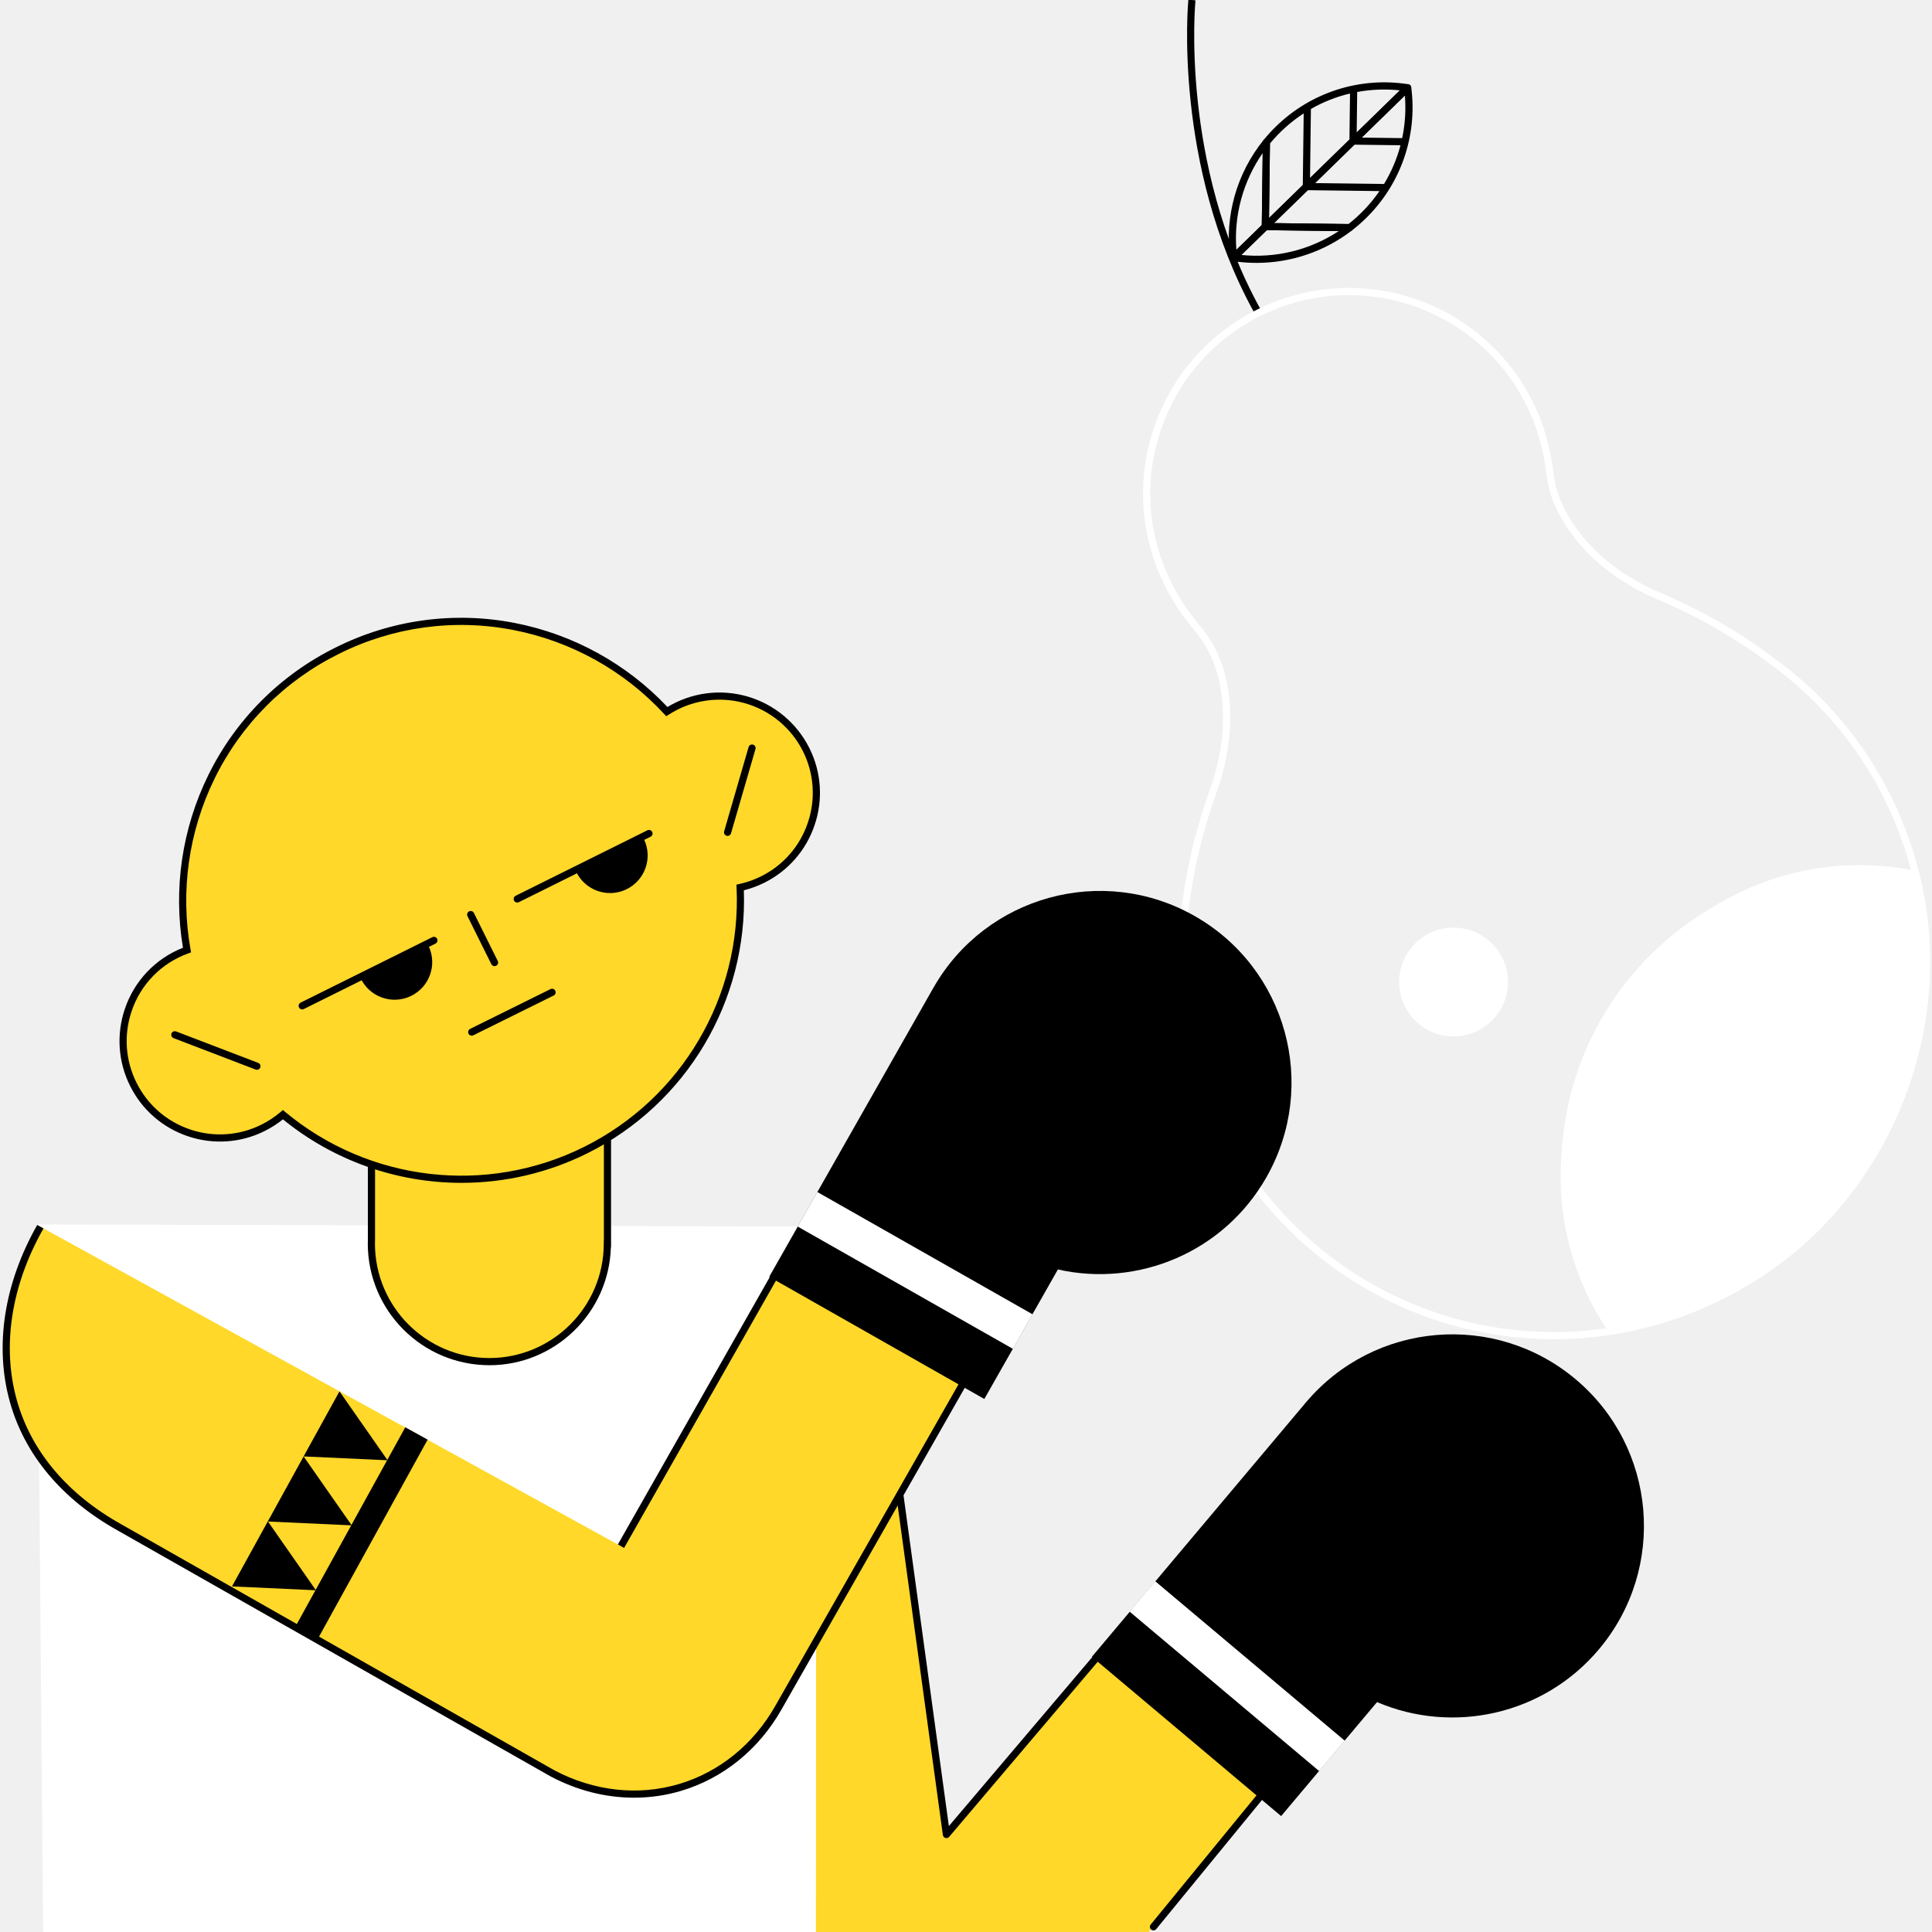
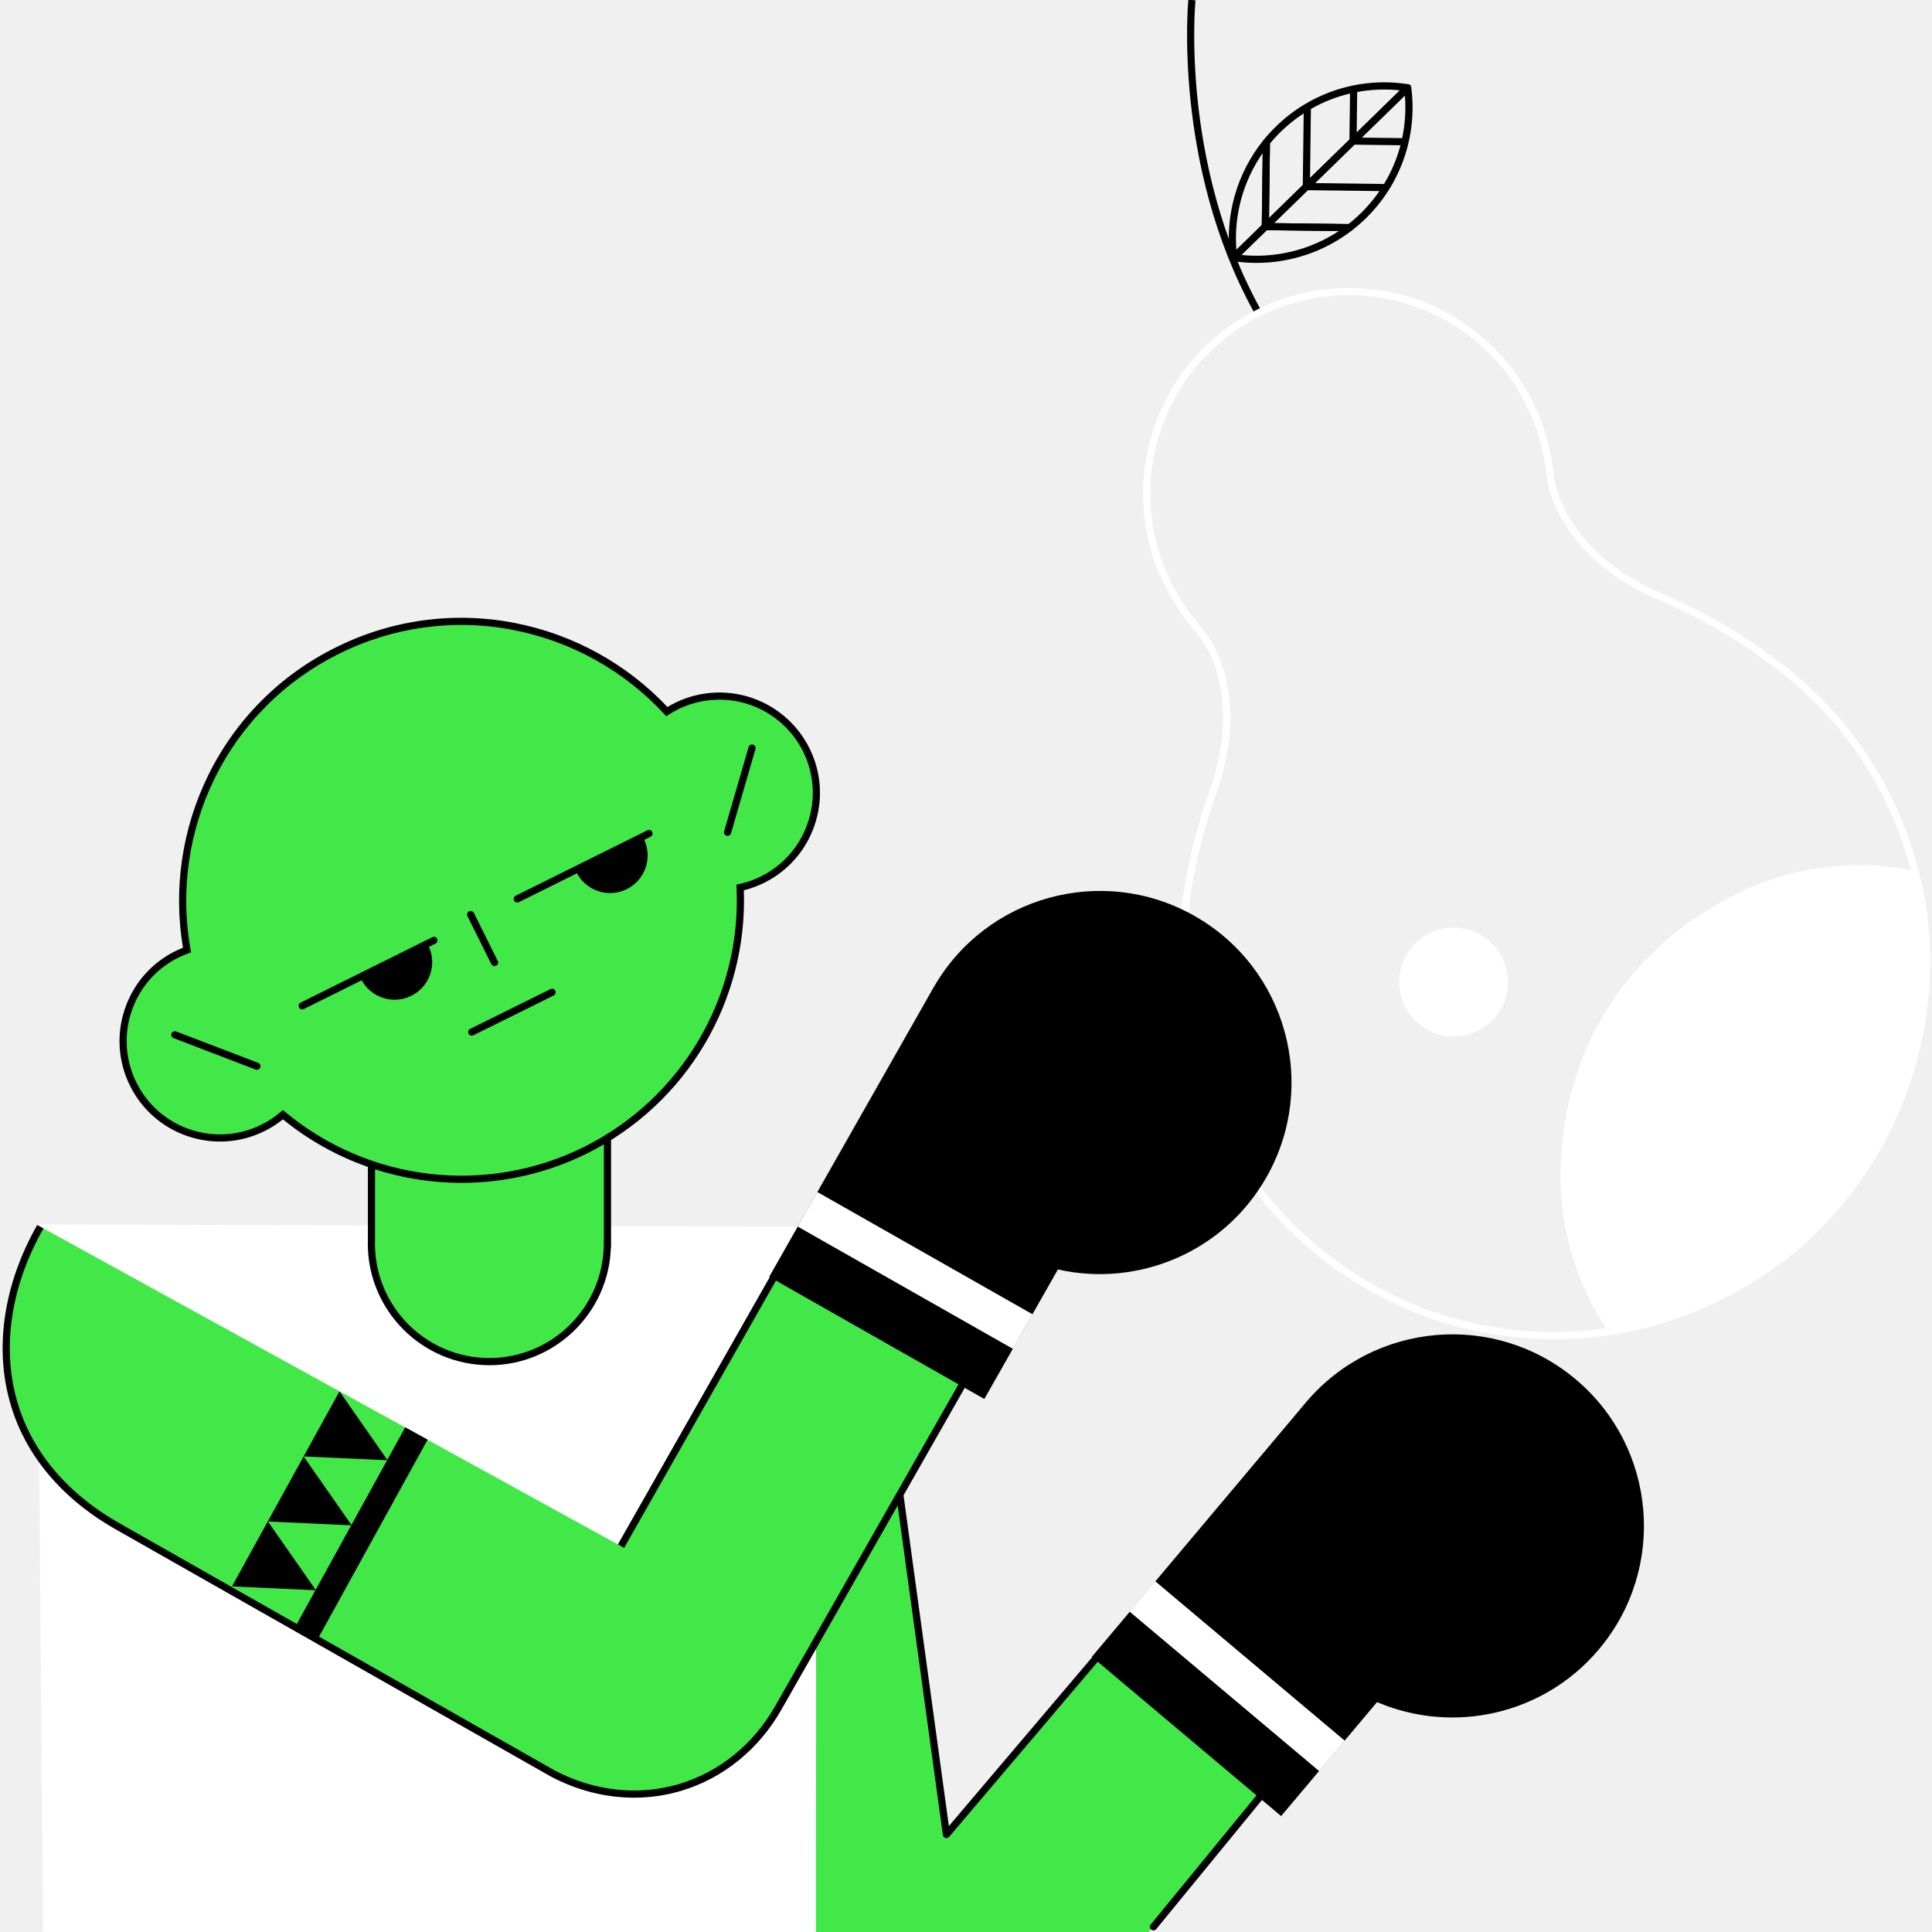
<svg xmlns="http://www.w3.org/2000/svg" xmlns:xlink="http://www.w3.org/1999/xlink" viewBox="0 0 1080 1080" xml:space="preserve">
-   <path fill="#FFD829" d="M642.12 1080 868.2 804.28c-53.34-40.88-129.7-30.77-170.58 22.56l-169.05 199.22-31.97-233.2-115.9 69.58V1080" />
+   <path fill="#41E847" d="M642.12 1080 868.2 804.28c-53.34-40.88-129.7-30.77-170.58 22.56l-169.05 199.22-31.97-233.2-115.9 69.58V1080" />
  <path d="M644.8 1079.1a2 2 0 0 1-1.55-3.27l222.56-271.76c-52.3-38.68-126.4-28.39-166.13 23.44l-169.1 199.3a2 2 0 0 1-3.51-1.03l-31.98-233.2a2 2 0 1 1 3.97-.54l31.36 228.76L696.57 825c41.42-54.05 119.2-64.34 173.32-22.86a2 2 0 0 1 .33 2.86l-223.87 273.37a2 2 0 0 1-1.55.73z" />
  <path d="M880.83 771.05c-45.15-37.98-112.48-32.28-150.61 12.68h-.01l-.27.32-119.58 142.12 105.8 89.03 53.62-63.72c42.2 18.07 92.95 7.42 124.05-29.53 38.08-45.26 32.26-112.82-13-150.9z" />
  <path fill="#FFF" d="m631.46 900.91 14.3-17 105.97 89.15-14.3 17zM24.1 1080h432.01l.24-394.33-435.61-1.21" />
-   <path fill="#FFD829" d="M207.65 693.1V559.07h131.93V695.3h-.06a65.96 65.96 0 0 1-131.92-.1c0-.7.03-1.39.05-2.09z" />
+   <path fill="#41E847" d="M207.65 693.1V559.07h131.93V695.3h-.06a65.96 65.96 0 0 1-131.92-.1c0-.7.03-1.39.05-2.09z" />
  <path d="M273.56 763.16a68.04 68.04 0 0 1-67.96-67.96c0-.56.02-1.11.04-1.67l.01-.46v-136h135.93V697.3h-.1c-1.1 36.5-31.17 65.87-67.92 65.87zm-63.9-202.09-.01 132.1-.02.5-.03 1.53a64.03 64.03 0 0 0 63.96 63.96 64.05 64.05 0 0 0 63.96-63.87v-2h.06V561.07H209.65z" />
  <defs>
    <path id="a" d="M98.88 533.5a54.72 54.72 0 0 1 5.65-2.41c-12.07-66.55 20.45-135.76 84.07-167.38 63.6-31.6 138.42-15.74 184.17 34.08a54.14 54.14 0 1 1 40.97 98.32c2.75 59.83-29.3 118.47-86.38 146.83-57.08 28.37-123.17 18.5-169.2-19.82a54.13 54.13 0 1 1-59.28-89.62z" />
  </defs>
  <defs>
    <path id="b" d="M258.02 661.22a158.02 158.02 0 0 1-99.86-35.5 56.33 56.33 0 0 1-10.21 6.53 55.76 55.76 0 0 1-42.86 2.94 55.76 55.76 0 0 1-32.39-28.23 55.76 55.76 0 0 1-2.94-42.86 55.76 55.76 0 0 1 32.52-34.3 159.14 159.14 0 0 1 14.11-96.39 156.45 156.45 0 0 1 71.32-71.49 156.43 156.43 0 0 1 100.05-13.67 159.12 159.12 0 0 1 85.35 46.97 56.2 56.2 0 0 1 79.36 23.02 55.76 55.76 0 0 1 2.94 42.86 55.76 55.76 0 0 1-28.23 32.39 56.36 56.36 0 0 1-11.37 4.19 158.05 158.05 0 0 1-87.56 147.06 157.7 157.7 0 0 1-70.23 16.48zm-99.88-40.71 1.3 1.08a154.05 154.05 0 0 0 167.03 19.56 154.05 154.05 0 0 0 85.28-144.95l-.08-1.68 1.64-.36a52.49 52.49 0 0 0 12.1-4.26 51.8 51.8 0 0 0 26.2-30.08 51.8 51.8 0 0 0-2.72-39.8 52.2 52.2 0 0 0-75.03-20.55l-1.42.91-1.14-1.24a155.05 155.05 0 0 0-84.3-46.96 152.5 152.5 0 0 0-97.52 13.32 152.49 152.49 0 0 0-69.5 69.68 155.06 155.06 0 0 0-13.48 95.55l.3 1.66-1.59.58a51.8 51.8 0 0 0-31.67 32.4c-4.43 13.2-3.46 27.34 2.74 39.81s16.88 21.78 30.08 26.22a51.79 51.79 0 0 0 39.8-2.73 52.3 52.3 0 0 0 10.7-7.07l1.28-1.1z" />
  </defs>
-   <use xlink:href="#a" overflow="visible" fill="#FFD829" />
+   <use xlink:href="#a" overflow="visible" fill="#41E847" />
  <use xlink:href="#b" overflow="visible" />
  <path fill="#DDF6C5" d="m420.39 418.19-13.67 47.09" />
  <path d="M406.72 467.28a2 2 0 0 1-1.92-2.56l13.67-47.1a2 2 0 0 1 3.84 1.12l-13.67 47.1a2 2 0 0 1-1.92 1.44z" />
  <path fill="#DDF6C5" d="m97.83 578.48 45.79 17.55" />
  <path d="M143.62 598.03c-.24 0-.48-.05-.71-.14l-45.8-17.54a2 2 0 1 1 1.43-3.73l45.8 17.54a2 2 0 0 1-.72 3.87zm25.3-33.76a2 2 0 0 1-.89-3.79l73.58-36.56a2 2 0 1 1 1.78 3.58l-73.58 36.56c-.28.15-.59.21-.89.21zm120.23-59.74a2 2 0 0 1-.9-3.8l73.59-36.56a2 2 0 1 1 1.78 3.58l-73.58 36.57c-.29.14-.6.2-.9.2z" />
  <path fill="#DDF6C5" d="m263.12 511.25 13.33 26.82" />
  <path d="M276.45 540.07a2 2 0 0 1-1.79-1.1l-13.33-26.83a2 2 0 0 1 3.59-1.78l13.32 26.82a2 2 0 0 1-1.79 2.9zm32.16 14.64-44.91 22.23m0 2a2 2 0 0 1-.88-3.8l44.9-22.22a2 2 0 0 1 1.77 3.59l-44.9 22.22a2 2 0 0 1-.88.2zm-24.13-50.14a21.02 21.02 0 0 1-37.96 18.07M360 469.17a21.02 21.02 0 0 1-37.96 18.07M754.5 129.25h-.03l-47.16-.6a2 2 0 0 1-1.37-3.42l49-47.8 30.57-29.81a2 2 0 0 1 3.38 1.18 86.46 86.46 0 0 1-25.57 73.43 88.42 88.42 0 0 1-7.6 6.6 2 2 0 0 1-1.22.42zm-42.31-4.53 41.63.52a83.76 83.76 0 0 0 17.3-18.42l-40.06-.5-18.87 18.4zm22.92-22.36 38.57.49a81.88 81.88 0 0 0 9.2-21.65l-25.74-.33-22.03 21.5zm26.08-25.43 22.64.28a83.43 83.43 0 0 0 1.51-23.84L761.2 76.93z" />
  <path d="M689.57 145.99a2 2 0 0 1-1.99-1.75 87.44 87.44 0 0 1 18.8-66 2 2 0 0 1 3.54 1.28l-.59 47.16a2 2 0 0 1-.6 1.4l-17.77 17.34a2 2 0 0 1-1.4.57zm16.28-60.43a83.55 83.55 0 0 0-14.71 54.1l14.2-13.86.5-40.23z" />
  <path d="M707.34 128.66a2 2 0 0 1-2-2.03l.59-47.16a2 2 0 0 1 .45-1.24 88.5 88.5 0 0 1 6.78-7.42 86.45 86.45 0 0 1 74.05-23.73 2 2 0 0 1 1.1 3.4L757.73 80.3l-49 47.8a2 2 0 0 1-1.4.57zm2.58-48.44-.52 41.63 18.87-18.4.5-40.06a84.33 84.33 0 0 0-18.85 16.83zm22.88-19.3-.48 38.58 22.03-21.49.32-25.74a81.85 81.85 0 0 0-21.87 8.65zm25.88-9.5-.28 22.64 24.15-23.55a83.38 83.38 0 0 0-23.87.91z" />
  <path d="M702.39 146.96c-4.38 0-8.76-.33-13.12-1a2 2 0 0 1-1.1-3.4l17.77-17.33c.38-.38.88-.58 1.42-.57l47.16.59a2 2 0 0 1 1.2 3.58 87.38 87.38 0 0 1-53.33 18.13zm-8.46-4.43a83.54 83.54 0 0 0 54.45-13.36l-40.24-.5-14.21 13.86z" />
  <path d="M700.95 174.46C655.5 91.91 664.22.71 664.3-.2l3.98.4c-.1.9-8.67 90.9 36.16 172.33l-3.5 1.93z" />
  <g fill="#FFF">
    <path d="M868.58 748.63a210.24 210.24 0 0 1-192.44-126.05 211.32 211.32 0 0 1-15.7-55.57 209.19 209.19 0 0 1-.8-50.42c2.12-24.83 7.72-50.1 16.66-75.06a125.2 125.2 0 0 0 6.67-28.07c2.46-21.85-1.64-42.17-11.25-55.75-1.68-2.37-3.55-4.7-5.36-6.95a143.8 143.8 0 0 1-5.31-6.88 121 121 0 0 1-12.38-21.87 114.18 114.18 0 0 1-1.71-87.95 114.17 114.17 0 0 1 60.98-63.4 114.7 114.7 0 0 1 151.35 59.26c4.6 10.55 7.67 22.32 9.37 36a52.5 52.5 0 0 0 4.5 15.57c6.02 13.31 16.15 25.51 29.28 35.3a125.27 125.27 0 0 0 25.77 14.6c23.42 9.97 45 22.41 64.12 36.97a208.48 208.48 0 0 1 46.28 46.26l.24.35c.83 1.14 1.65 2.27 2.45 3.43l.35.53.25.36a210.3 210.3 0 0 1 8.16 12.85l.33.56.56.95a202.71 202.71 0 0 1 3.28 5.95 217.56 217.56 0 0 1 3.24 6.36l.34.7a216.24 216.24 0 0 1 5.49 12.26l.42 1.05.2.53c.43 1.06.85 2.12 1.26 3.19l.5 1.35.2.52 1.06 2.92.6 1.71.08.28a216.2 216.2 0 0 1 3.9 12.64l.16.6a129.74 129.74 0 0 1 1.16 4.48l.76 3.18-3-.52a166.93 166.93 0 0 0-28.56-2.47c-89.98 0-163.85 72.47-165.25 162.75a164.53 164.53 0 0 0 26.16 91.83l1.65 2.58-3.02.48a210.49 210.49 0 0 1-33 2.6zM754.14 164.97a110.88 110.88 0 0 0-44.6 9.36 110.2 110.2 0 0 0-58.85 61.19 110.2 110.2 0 0 0 1.65 84.89c3.3 7.53 7.32 14.65 11.96 21.14 1.63 2.29 3.44 4.53 5.18 6.7 1.85 2.3 3.76 4.68 5.5 7.15 5.99 8.44 15.49 27.27 11.96 58.5a129.2 129.2 0 0 1-6.87 28.99c-8.82 24.62-14.36 49.55-16.44 74.08a205.25 205.25 0 0 0 16.18 104c37.2 85.1 126.58 134.74 218.13 121.55a168.53 168.53 0 0 1-25.14-91.46c1.42-92.45 77.1-166.68 169.24-166.68a171.04 171.04 0 0 1 26.23 2.03l-.1-.35c-.1-.43-.22-.86-.34-1.29l-.17-.6a212.25 212.25 0 0 0-2.88-9.62c-.3-.93-.62-1.86-.94-2.79l-.1-.27a184.54 184.54 0 0 0-1.62-4.54l-.19-.52-.49-1.32-1.23-3.12-.22-.56-.4-1a207.49 207.49 0 0 0-4.65-10.54l-.72-1.47-.35-.7a202.21 202.21 0 0 0-6.92-12.99l-.34-.57a206.96 206.96 0 0 0-8-12.6l-.28-.41-.31-.46-2.4-3.38-.28-.38-.34-.47a204.53 204.53 0 0 0-45.06-44.89 295.61 295.61 0 0 0-63.3-36.5A129.36 129.36 0 0 1 900.07 320c-13.68-10.19-24.24-22.93-30.55-36.86a56.41 56.41 0 0 1-4.82-16.73c-1.65-13.28-4.61-24.7-9.07-34.88a110.78 110.78 0 0 0-101.48-66.56z" />
    <path d="M984.47 711.45c71.65-46.71 107.85-139.74 86.48-222.57-139.43-28.94-249.43 139-169.68 255.16 28.82-4.44 58.75-16.13 83.2-32.6z" />
    <path d="m900.33 746.2-.71-1.03a154.14 154.14 0 0 1-27.08-94.41c1.32-31.53 11.7-62.73 30-90.25 18.23-27.41 42.86-48.93 71.24-62.23a154.36 154.36 0 0 1 97.58-11.36l1.22.25.3 1.2c10.44 40.46 7.45 85.23-8.42 126.06-15.87 40.82-43.88 75.86-78.88 98.68a211.26 211.26 0 0 1-84.01 32.9l-1.24.2zm139.04-258.6a150.1 150.1 0 0 0-63.89 14.3c-27.72 12.99-51.79 34.02-69.62 60.83-17.9 26.9-28.03 57.4-29.32 88.2a150.16 150.16 0 0 0 25.67 90.94c28.02-4.53 57.53-16.19 81.15-32.08l.02-.02c34.31-22.37 61.78-56.74 77.35-96.79 15.4-39.65 18.45-83.06 8.6-122.4-9.98-1.98-20-2.97-29.96-2.97z" />
  </g>
  <circle fill="#FFF" cx="812.54" cy="548.96" r="30.42" />
-   <path fill="#FFD829" d="M22.56 685.74c-33.2 58.42-25.93 129 44.39 168.17l241.86 137.4c47.42 25.1 100.86 8.09 126.26-36.63L665.91 549.5c-58.43-33.2-132.7-12.73-165.89 45.7L347.13 864.33" />
+   <path fill="#41E847" d="M22.56 685.74c-33.2 58.42-25.93 129 44.39 168.17l241.86 137.4c47.42 25.1 100.86 8.09 126.26-36.63L665.91 549.5c-58.43-33.2-132.7-12.73-165.89 45.7L347.13 864.33" />
  <path d="M354.44 1004.92c-15.8 0-31.73-4-46.57-11.85L65.97 855.65c-31.23-17.4-52.13-42.26-60.43-71.92-8.72-31.14-3.3-66.29 15.28-98.98l3.48 1.97C6.26 718.48.96 752.55 9.4 782.65c8 28.6 28.25 52.64 58.53 69.51l241.88 137.4c22.2 11.76 47.02 14.5 69.83 7.7 22.48-6.71 41.56-22.18 53.7-43.56l229.85-403.45a118.87 118.87 0 0 0-89.14-10.34 118.88 118.88 0 0 0-72.28 56.26l-152.9 269.15-3.47-1.98L498.3 594.2a122.87 122.87 0 0 1 74.68-58.15 122.87 122.87 0 0 1 93.93 11.7l1.74.99-.99 1.74-230.84 405.2c-12.66 22.28-32.56 38.4-56.04 45.41a91.98 91.98 0 0 1-26.33 3.83z" />
  <path d="M667.76 512.02c-51.3-29.14-116.48-11.28-145.8 39.86l-.22.36L430 713.74l120.24 68.3 41.13-72.4c44.8 10.09 92.75-9.6 116.6-51.6 29.22-51.43 11.22-116.8-40.21-146.02z" />
  <path fill="#FFF" d="m445.9 685.65 10.97-19.32L577.2 734.7l-10.97 19.32z" />
  <path d="m149.72 850.44 26.89 38.53-46.93-2.16z" />
  <path d="m169.72 814.15 26.89 38.53-46.93-2.15zm20.05-36.37 26.88 38.52-46.93-2.15z" />
  <path fill="#FFF" d="m171.63 912.27 61.16-110.98" />
  <path d="m165.38 908.85 61.17-110.98 12.5 6.9-61.17 110.97z" />
</svg>
